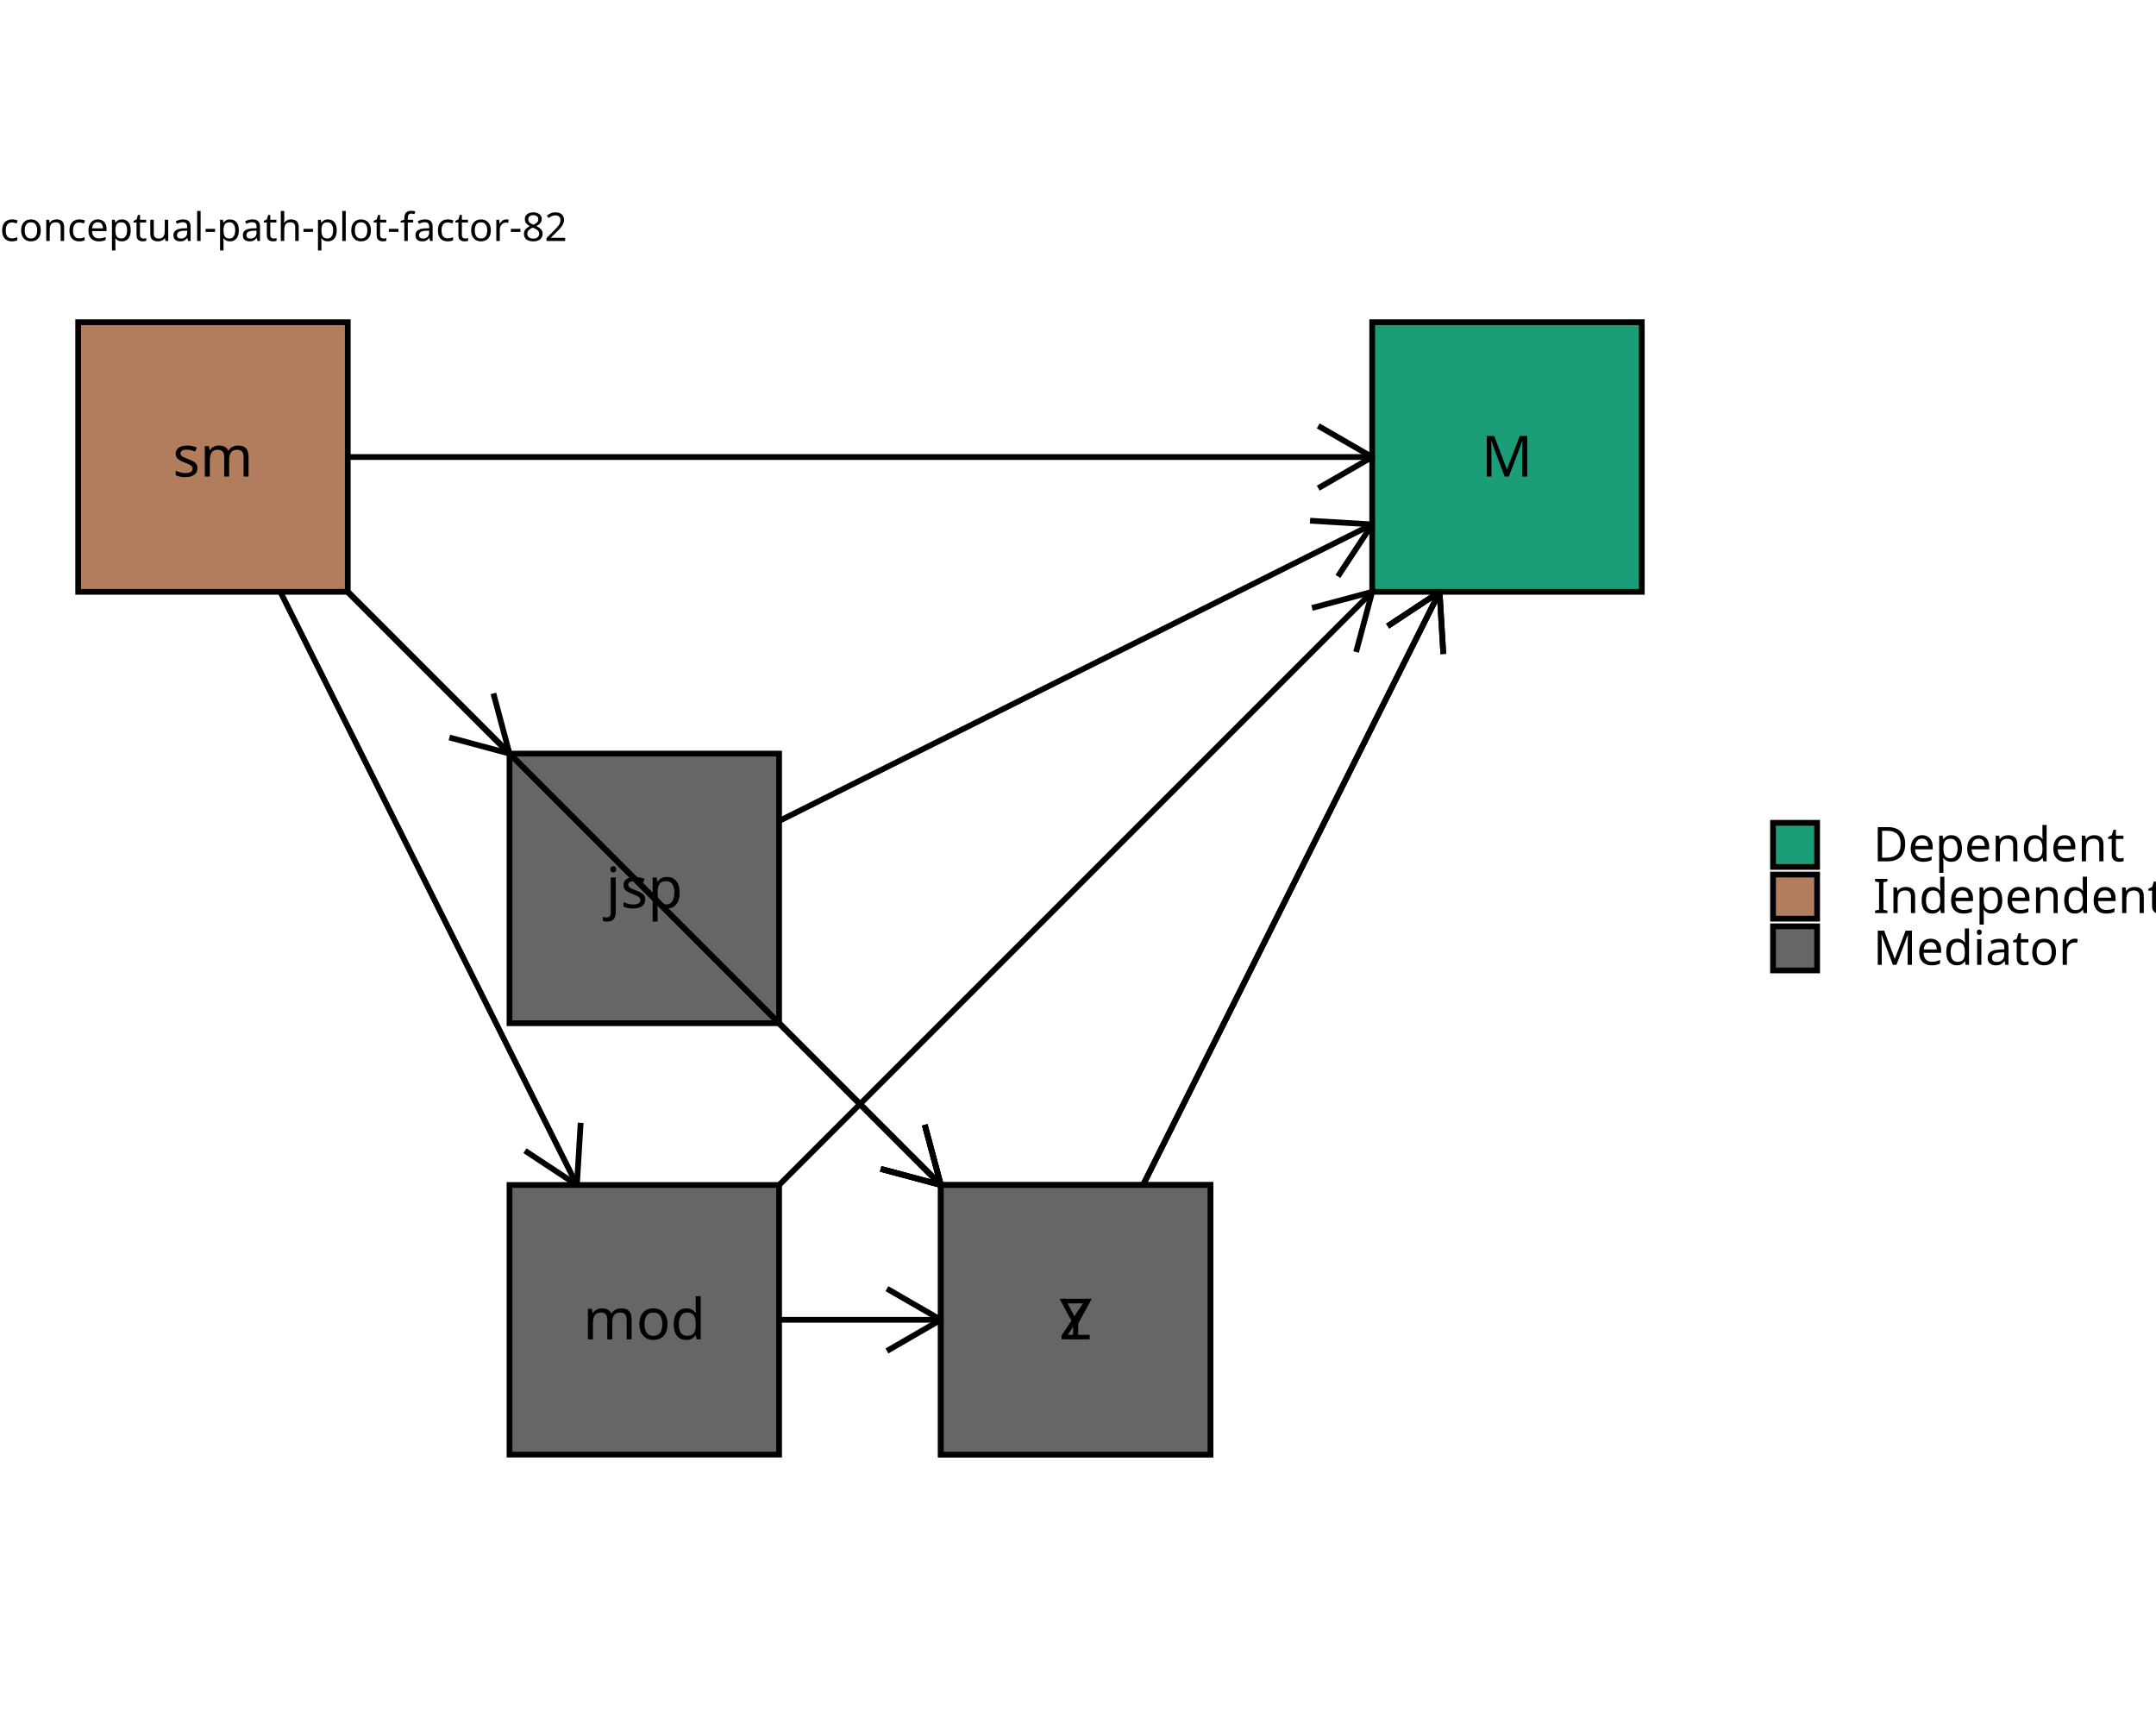
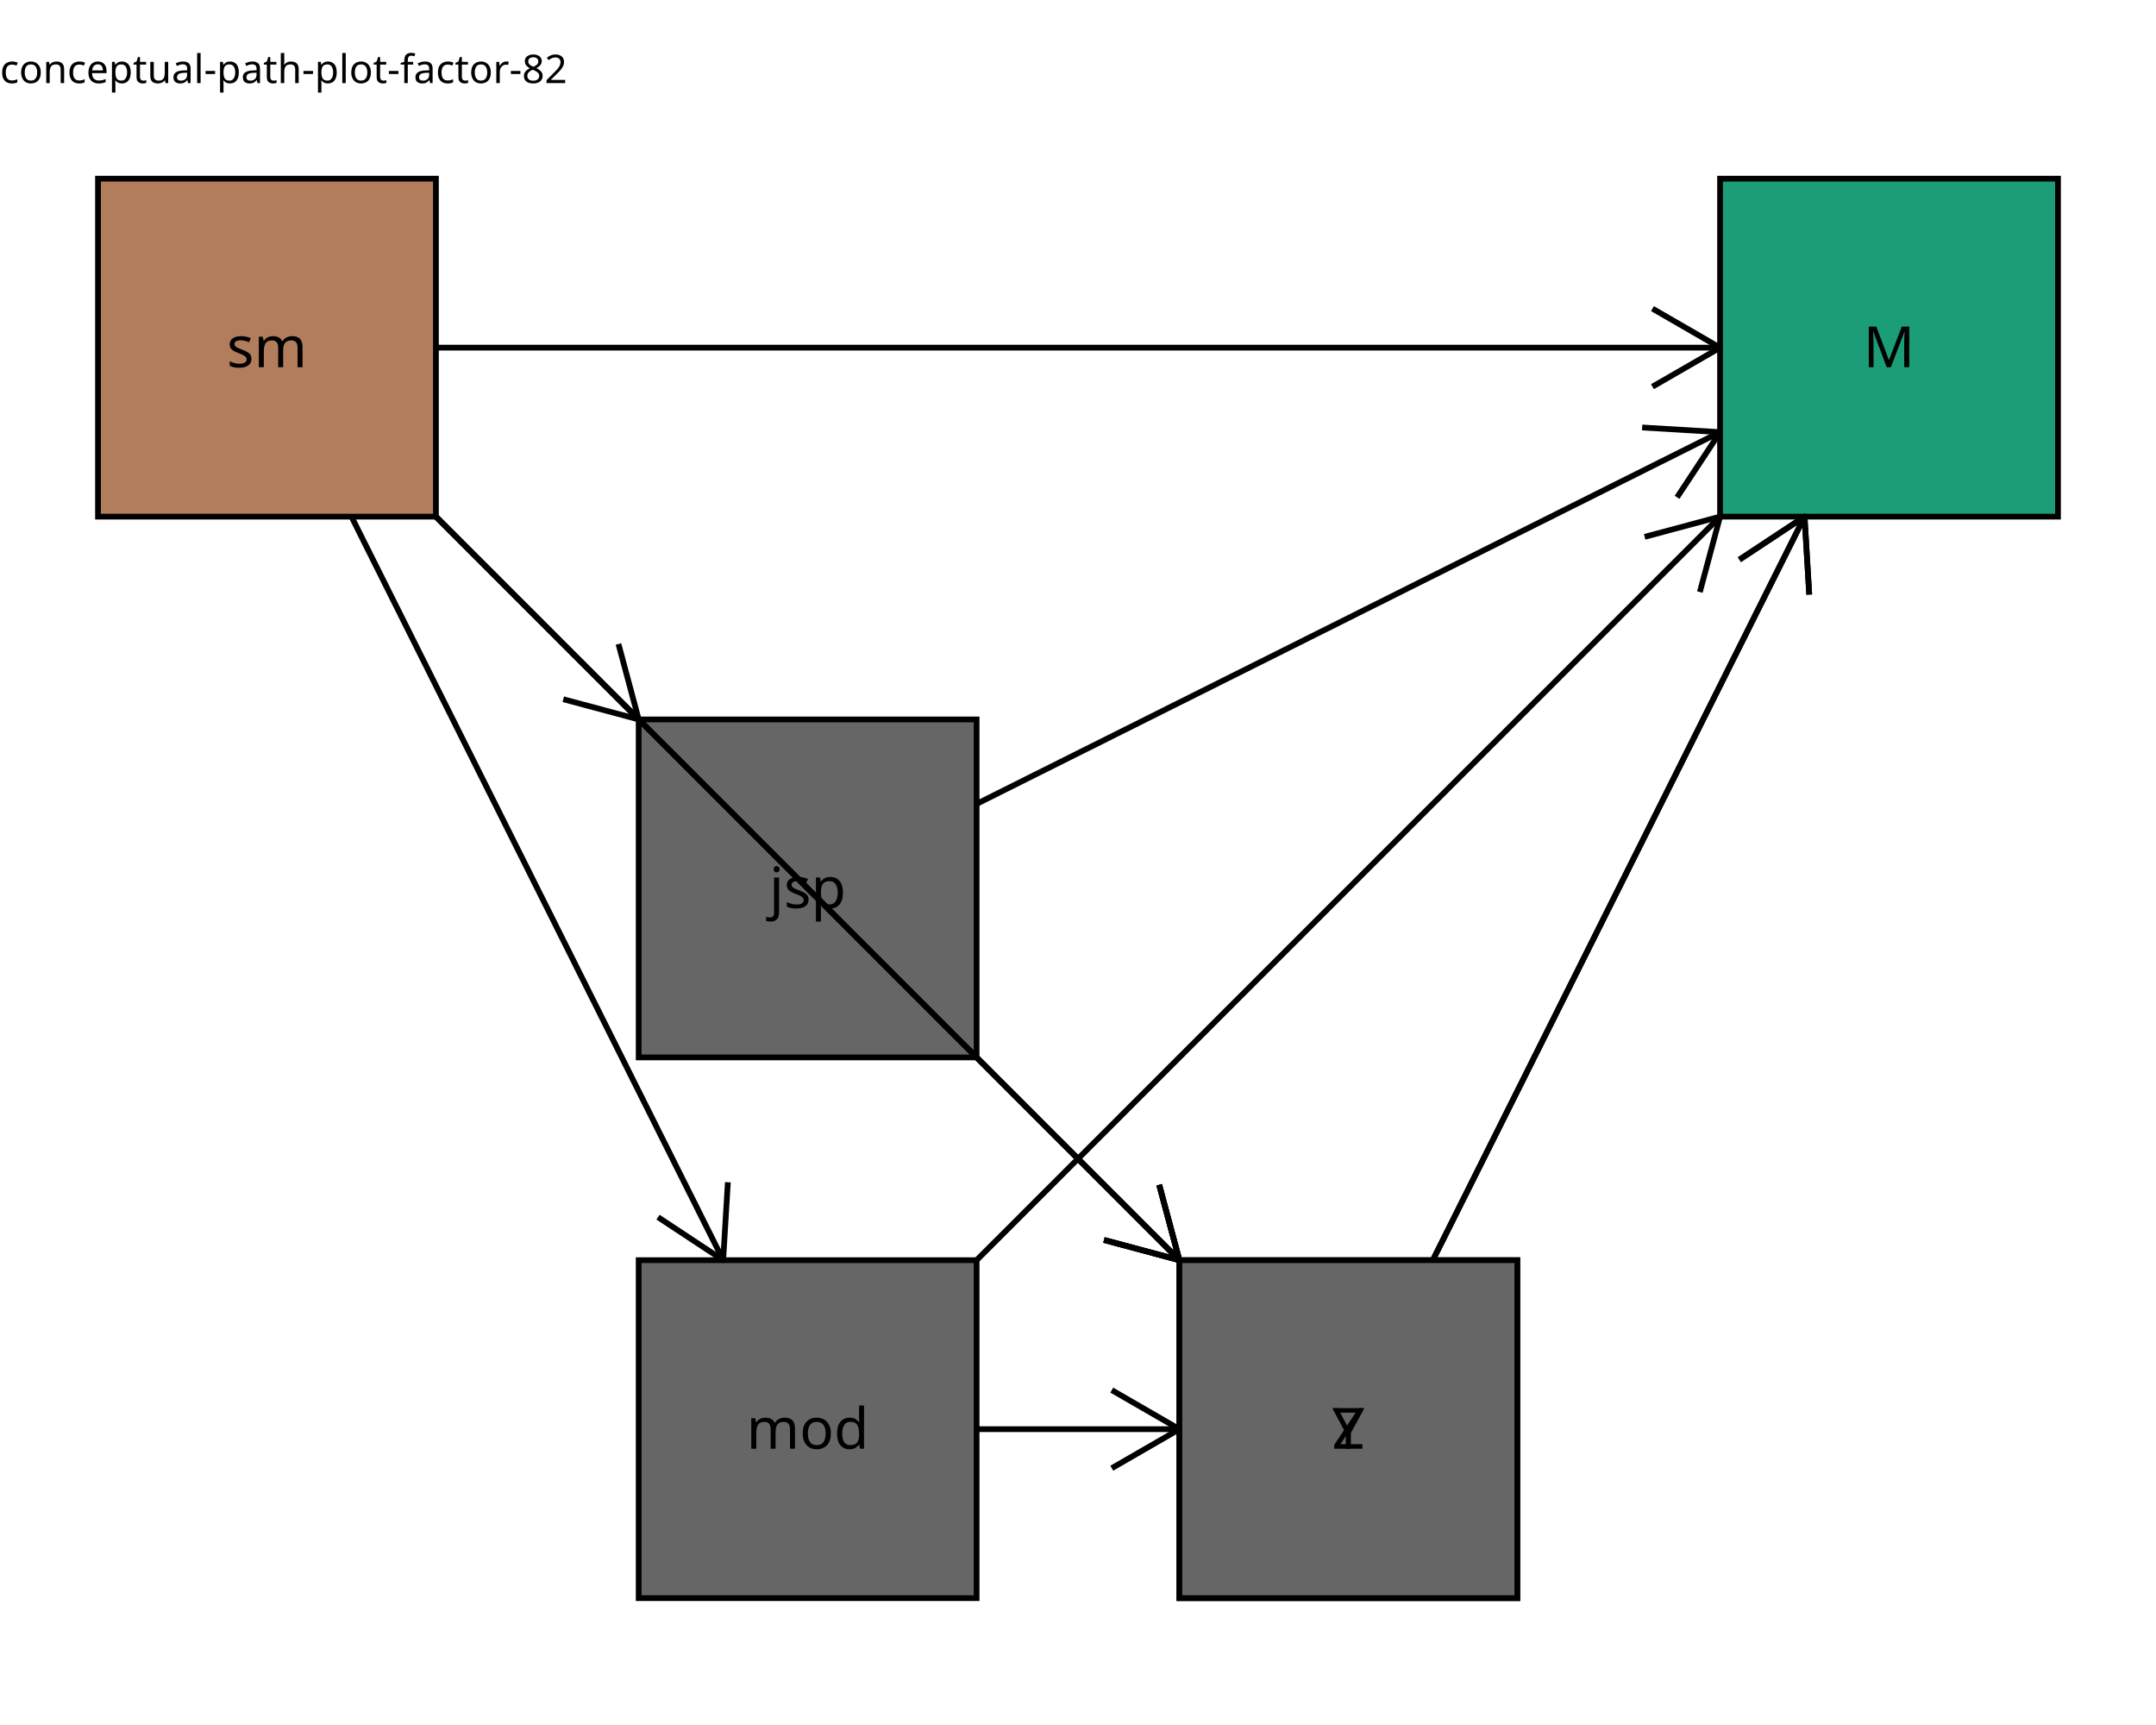
<svg xmlns="http://www.w3.org/2000/svg" class="svglite" data-engine-version="2.0" width="720.00pt" height="576.00pt" viewBox="0 0 720.00 576.00">
  <defs>
    <style type="text/css">
    .svglite line, .svglite polyline, .svglite polygon, .svglite path, .svglite rect, .svglite circle {
      fill: none;
      stroke: #000000;
      stroke-linecap: round;
      stroke-linejoin: round;
      stroke-miterlimit: 10.00;
    }
  </style>
  </defs>
  <rect width="100%" height="100%" style="stroke: none; fill: #FFFFFF;" />
  <defs>
    <clipPath id="cpMC4wMHw3MjAuMDB8MC4wMHw1NzYuMDA=">
      <rect x="0.00" y="0.00" width="720.00" height="576.00" />
    </clipPath>
  </defs>
  <g clip-path="url(#cpMC4wMHw3MjAuMDB8MC4wMHw1NzYuMDA=)">
</g>
  <defs>
-     <clipPath id="cpMC4wMHw3MjAuMDB8NzEuMzh8NTA0LjYy">
-       <rect x="0.00" y="71.38" width="720.00" height="433.24" />
+     <clipPath id="cpMC4wMHw3MjAuMDB8MTguNjZ8NTU3LjM0">
+       <rect x="0.00" y="18.66" width="720.00" height="538.68" />
    </clipPath>
  </defs>
-   <g clip-path="url(#cpMC4wMHw3MjAuMDB8NzEuMzh8NTA0LjYy)">
-     <rect x="0.00" y="71.38" width="720.00" height="433.24" style="stroke-width: 10.67; stroke: none;" />
+   <g clip-path="url(#cpMC4wMHw3MjAuMDB8MTguNjZ8NTU3LjM0)">
+     <rect x="0.00" y="18.66" width="720.00" height="538.68" style="stroke-width: 10.67; stroke: none;" />
  </g>
  <g clip-path="url(#cpMC4wMHw3MjAuMDB8MC4wMHw1NzYuMDA=)">
</g>
  <defs>
-     <clipPath id="cpMC4wMHw1NzQuMzl8ODguNjh8NTA0LjYy">
-       <rect x="0.00" y="88.68" width="574.39" height="415.93" />
+     <clipPath id="cpMC4wMHw3MjAuMDB8MzUuOTZ8NTU3LjM0">
+       <rect x="0.00" y="35.96" width="720.00" height="521.38" />
    </clipPath>
  </defs>
-   <g clip-path="url(#cpMC4wMHw1NzQuMzl8ODguNjh8NTA0LjYy)">
-     <rect x="0.00" y="88.68" width="574.39" height="415.93" style="stroke-width: 10.67; stroke: none;" />
-     <rect x="26.11" y="107.59" width="90.03" height="90.03" style="stroke-width: 1.92; stroke-linecap: butt; stroke-linejoin: miter; fill: #B27D5D;" />
-     <rect x="458.25" y="107.59" width="90.03" height="90.03" style="stroke-width: 1.92; stroke-linecap: butt; stroke-linejoin: miter; fill: #1B9E77;" />
-     <rect x="170.15" y="251.64" width="90.03" height="90.03" style="stroke-width: 1.92; stroke-linecap: butt; stroke-linejoin: miter; fill: #666666;" />
-     <rect x="314.20" y="395.68" width="90.03" height="90.03" style="stroke-width: 1.92; stroke-linecap: butt; stroke-linejoin: miter; fill: #666666;" />
-     <rect x="170.15" y="395.68" width="90.03" height="90.03" style="stroke-width: 1.92; stroke-linecap: butt; stroke-linejoin: miter; fill: #666666;" />
-     <rect x="314.20" y="395.68" width="90.03" height="90.03" style="stroke-width: 1.92; stroke-linecap: butt; stroke-linejoin: miter; fill: #666666;" />
-     <polyline points="116.14,152.61 119.14,152.61 123.50,152.61 127.87,152.61 132.23,152.61 136.60,152.61 140.96,152.61 145.33,152.61 149.69,152.61 154.06,152.61 158.42,152.61 162.79,152.61 167.15,152.61 171.52,152.61 175.88,152.61 180.25,152.61 184.61,152.61 188.98,152.61 193.34,152.61 197.71,152.61 202.07,152.61 206.44,152.61 210.80,152.61 215.17,152.61 219.53,152.61 223.90,152.61 228.26,152.61 232.63,152.61 236.99,152.61 241.36,152.61 245.72,152.61 250.09,152.61 254.45,152.61 258.82,152.61 263.18,152.61 267.55,152.61 271.91,152.61 276.28,152.61 280.65,152.61 285.01,152.61 289.38,152.61 293.74,152.61 298.11,152.61 302.47,152.61 306.84,152.61 311.20,152.61 315.57,152.61 319.93,152.61 324.30,152.61 328.66,152.61 333.03,152.61 337.39,152.61 341.76,152.61 346.12,152.61 350.49,152.61 354.85,152.61 359.22,152.61 363.58,152.61 367.95,152.61 372.31,152.61 376.68,152.61 381.04,152.61 385.41,152.61 389.77,152.61 394.14,152.61 398.50,152.61 402.87,152.61 407.23,152.61 411.60,152.61 415.96,152.61 420.33,152.61 424.69,152.61 429.06,152.61 433.42,152.61 437.79,152.61 442.15,152.61 446.52,152.61 450.88,152.61 455.25,152.61 458.25,152.61 " style="stroke-width: 1.92; stroke-linecap: butt;" />
-     <polyline points="440.24,163.00 458.25,152.61 440.24,142.21 " style="stroke-width: 1.92; stroke-linecap: butt;" />
-     <polyline points="260.18,440.70 260.27,440.70 261.73,440.70 263.18,440.70 264.64,440.70 266.09,440.70 267.55,440.70 269.00,440.70 270.46,440.70 271.91,440.70 273.37,440.70 274.82,440.70 276.28,440.70 277.73,440.70 279.19,440.70 280.65,440.70 282.10,440.70 283.56,440.70 285.01,440.70 286.47,440.70 287.92,440.70 289.38,440.70 290.83,440.70 292.29,440.70 293.74,440.70 295.20,440.70 296.65,440.70 298.11,440.70 299.56,440.70 301.02,440.70 302.47,440.70 303.93,440.70 305.38,440.70 306.84,440.70 308.29,440.70 309.75,440.70 311.20,440.70 312.66,440.70 314.11,440.70 314.20,440.70 " style="stroke-width: 1.92; stroke-linecap: butt;" />
-     <polyline points="296.19,451.10 314.20,440.70 296.19,430.30 " style="stroke-width: 1.92; stroke-linecap: butt;" />
-     <polyline points="381.72,395.68 382.50,394.14 383.95,391.23 385.41,388.32 386.86,385.41 388.32,382.50 389.77,379.59 391.23,376.68 392.68,373.77 394.14,370.86 395.59,367.95 397.05,365.04 398.50,362.13 399.96,359.22 401.41,356.31 402.87,353.40 404.32,350.49 405.78,347.58 407.23,344.67 408.69,341.76 410.14,338.85 411.60,335.94 413.05,333.03 414.51,330.12 415.96,327.21 417.42,324.30 418.87,321.39 420.33,318.48 421.78,315.57 423.24,312.66 424.69,309.75 426.15,306.84 427.60,303.93 429.06,301.02 430.51,298.11 431.97,295.20 433.42,292.29 434.88,289.38 436.33,286.47 437.79,283.56 439.24,280.65 440.70,277.74 442.15,274.83 443.61,271.92 445.06,269.01 446.52,266.10 447.97,263.19 449.43,260.28 450.88,257.37 452.34,254.46 453.79,251.55 455.25,248.64 456.70,245.73 458.16,242.82 459.61,239.91 461.07,237.00 462.52,234.09 463.98,231.18 465.43,228.27 466.89,225.36 468.34,222.45 469.80,219.54 471.25,216.63 472.71,213.72 474.16,210.81 475.62,207.90 477.07,204.99 478.53,202.08 479.98,199.17 480.75,197.62 " style="stroke-width: 1.92; stroke-linecap: butt;" />
-     <polyline points="482.00,218.38 480.75,197.62 463.40,209.08 " style="stroke-width: 1.92; stroke-linecap: butt;" />
-     <polyline points="116.14,197.62 116.23,197.71 117.68,199.17 119.14,200.62 120.59,202.08 122.05,203.53 123.50,204.99 124.96,206.44 126.41,207.90 127.87,209.35 129.32,210.81 130.78,212.26 132.23,213.72 133.69,215.17 135.14,216.63 136.60,218.08 138.05,219.54 139.51,220.99 140.96,222.45 142.42,223.90 143.87,225.36 145.33,226.81 146.78,228.27 148.24,229.72 149.69,231.18 151.15,232.63 152.60,234.09 154.06,235.54 155.51,237.00 156.97,238.45 158.42,239.91 159.88,241.36 161.33,242.82 162.79,244.27 164.24,245.73 165.70,247.18 167.15,248.64 168.61,250.09 170.06,251.55 170.15,251.64 " style="stroke-width: 1.92; stroke-linecap: butt;" />
-     <polyline points="150.07,246.25 170.15,251.64 164.77,231.55 " style="stroke-width: 1.92; stroke-linecap: butt;" />
-     <polyline points="116.14,197.62 117.68,199.17 120.59,202.08 123.50,204.99 126.41,207.90 129.32,210.81 132.23,213.72 135.14,216.63 138.05,219.54 140.96,222.45 143.87,225.36 146.78,228.27 149.69,231.18 152.60,234.09 155.51,237.00 158.42,239.91 161.33,242.82 164.24,245.73 167.15,248.64 170.06,251.55 172.97,254.46 175.88,257.37 178.79,260.28 181.70,263.19 184.61,266.10 187.52,269.01 190.43,271.92 193.34,274.83 196.25,277.74 199.16,280.65 202.07,283.56 204.98,286.47 207.89,289.38 210.80,292.29 213.71,295.20 216.62,298.11 219.53,301.02 222.44,303.93 225.35,306.84 228.26,309.75 231.17,312.66 234.08,315.57 236.99,318.48 239.90,321.39 242.81,324.30 245.72,327.21 248.63,330.12 251.54,333.03 254.45,335.94 257.36,338.85 260.27,341.76 263.18,344.67 266.09,347.58 269.00,350.49 271.91,353.40 274.82,356.31 277.73,359.22 280.65,362.13 283.56,365.04 286.47,367.95 289.38,370.86 292.29,373.77 295.20,376.68 298.11,379.59 301.02,382.50 303.93,385.41 306.84,388.32 309.75,391.23 312.66,394.14 314.20,395.68 " style="stroke-width: 1.92; stroke-linecap: butt;" />
-     <polyline points="294.11,390.30 314.20,395.68 308.82,375.60 " style="stroke-width: 1.92; stroke-linecap: butt;" />
-     <polyline points="93.63,197.62 94.40,199.17 95.86,202.08 97.31,204.99 98.77,207.90 100.22,210.81 101.68,213.72 103.13,216.63 104.59,219.54 106.04,222.45 107.50,225.36 108.95,228.27 110.41,231.18 111.86,234.09 113.32,237.00 114.77,239.91 116.23,242.82 117.68,245.73 119.14,248.64 120.59,251.55 122.05,254.46 123.50,257.37 124.96,260.28 126.41,263.19 127.87,266.10 129.32,269.01 130.78,271.92 132.23,274.83 133.69,277.74 135.14,280.65 136.60,283.56 138.05,286.47 139.51,289.38 140.96,292.29 142.42,295.20 143.87,298.11 145.33,301.02 146.78,303.93 148.24,306.84 149.69,309.75 151.15,312.66 152.60,315.57 154.06,318.48 155.51,321.39 156.97,324.30 158.42,327.21 159.88,330.12 161.33,333.03 162.79,335.94 164.24,338.85 165.70,341.76 167.15,344.67 168.61,347.58 170.06,350.49 171.52,353.40 172.97,356.31 174.43,359.22 175.88,362.13 177.34,365.04 178.79,367.95 180.25,370.86 181.70,373.77 183.16,376.68 184.61,379.59 186.07,382.50 187.52,385.41 188.98,388.32 190.43,391.23 191.89,394.14 192.66,395.68 " style="stroke-width: 1.92; stroke-linecap: butt;" />
-     <polyline points="175.31,384.23 192.66,395.68 193.91,374.92 " style="stroke-width: 1.92; stroke-linecap: butt;" />
-     <polyline points="116.14,197.62 117.68,199.17 120.59,202.08 123.50,204.99 126.41,207.90 129.32,210.81 132.23,213.72 135.14,216.63 138.05,219.54 140.96,222.45 143.87,225.36 146.78,228.27 149.69,231.18 152.60,234.09 155.51,237.00 158.42,239.91 161.33,242.82 164.24,245.73 167.15,248.64 170.06,251.55 172.97,254.46 175.88,257.37 178.79,260.28 181.70,263.19 184.61,266.10 187.52,269.01 190.43,271.92 193.34,274.83 196.25,277.74 199.16,280.65 202.07,283.56 204.98,286.47 207.89,289.38 210.80,292.29 213.71,295.20 216.62,298.11 219.53,301.02 222.44,303.93 225.35,306.84 228.26,309.75 231.17,312.66 234.08,315.57 236.99,318.48 239.90,321.39 242.81,324.30 245.72,327.21 248.63,330.12 251.54,333.03 254.45,335.94 257.36,338.85 260.27,341.76 263.18,344.67 266.09,347.58 269.00,350.49 271.91,353.40 274.82,356.31 277.73,359.22 280.65,362.13 283.56,365.04 286.47,367.95 289.38,370.86 292.29,373.77 295.20,376.68 298.11,379.59 301.02,382.50 303.93,385.41 306.84,388.32 309.75,391.23 312.66,394.14 314.20,395.68 " style="stroke-width: 1.92; stroke-linecap: butt;" />
-     <polyline points="294.11,390.30 314.20,395.68 308.82,375.60 " style="stroke-width: 1.92; stroke-linecap: butt;" />
-     <polyline points="260.18,274.14 261.73,273.37 264.64,271.92 267.55,270.46 270.46,269.01 273.37,267.55 276.28,266.10 279.19,264.64 282.10,263.19 285.01,261.73 287.92,260.28 290.83,258.82 293.74,257.37 296.65,255.91 299.56,254.46 302.47,253.00 305.38,251.55 308.29,250.09 311.20,248.64 314.11,247.18 317.02,245.73 319.93,244.27 322.84,242.82 325.75,241.36 328.66,239.91 331.57,238.45 334.48,237.00 337.39,235.54 340.30,234.09 343.21,232.63 346.12,231.18 349.03,229.72 351.94,228.27 354.85,226.81 357.76,225.36 360.67,223.90 363.58,222.45 366.49,220.99 369.40,219.54 372.31,218.08 375.22,216.63 378.13,215.17 381.04,213.72 383.95,212.26 386.86,210.81 389.77,209.35 392.68,207.90 395.59,206.44 398.50,204.99 401.41,203.53 404.32,202.08 407.23,200.62 410.14,199.17 413.05,197.71 415.96,196.26 418.87,194.80 421.78,193.35 424.69,191.89 427.60,190.44 430.51,188.98 433.42,187.53 436.33,186.07 439.24,184.62 442.15,183.16 445.06,181.71 447.97,180.25 450.88,178.80 453.79,177.34 456.70,175.89 458.25,175.11 " style="stroke-width: 1.92; stroke-linecap: butt;" />
-     <polyline points="446.79,192.47 458.25,175.11 437.49,173.87 " style="stroke-width: 1.92; stroke-linecap: butt;" />
-     <polyline points="260.18,341.67 260.27,341.76 261.73,343.21 263.18,344.67 264.64,346.12 266.09,347.58 267.55,349.03 269.00,350.49 270.46,351.94 271.91,353.40 273.37,354.85 274.82,356.31 276.28,357.76 277.73,359.22 279.19,360.67 280.65,362.13 282.10,363.58 283.56,365.04 285.01,366.49 286.47,367.95 287.92,369.40 289.38,370.86 290.83,372.31 292.29,373.77 293.74,375.22 295.20,376.68 296.65,378.13 298.11,379.59 299.56,381.04 301.02,382.50 302.47,383.95 303.93,385.41 305.38,386.86 306.84,388.32 308.29,389.77 309.75,391.23 311.20,392.68 312.66,394.14 314.11,395.59 314.20,395.68 " style="stroke-width: 1.92; stroke-linecap: butt;" />
-     <polyline points="294.11,390.30 314.20,395.68 308.82,375.60 " style="stroke-width: 1.92; stroke-linecap: butt;" />
-     <polyline points="381.72,395.68 382.50,394.14 383.95,391.23 385.41,388.32 386.86,385.41 388.32,382.50 389.77,379.59 391.23,376.68 392.68,373.77 394.14,370.86 395.59,367.95 397.05,365.04 398.50,362.13 399.96,359.22 401.41,356.31 402.87,353.40 404.32,350.49 405.78,347.58 407.23,344.67 408.69,341.76 410.14,338.85 411.60,335.94 413.05,333.03 414.51,330.12 415.96,327.21 417.42,324.30 418.87,321.39 420.33,318.48 421.78,315.57 423.24,312.66 424.69,309.75 426.15,306.84 427.60,303.93 429.06,301.02 430.51,298.11 431.97,295.20 433.42,292.29 434.88,289.38 436.33,286.47 437.79,283.56 439.24,280.65 440.70,277.74 442.15,274.83 443.61,271.92 445.06,269.01 446.52,266.10 447.97,263.19 449.43,260.28 450.88,257.37 452.34,254.46 453.79,251.55 455.25,248.64 456.70,245.73 458.16,242.82 459.61,239.91 461.07,237.00 462.52,234.09 463.98,231.18 465.43,228.27 466.89,225.36 468.34,222.45 469.80,219.54 471.25,216.63 472.71,213.72 474.16,210.81 475.62,207.90 477.07,204.99 478.53,202.08 479.98,199.17 480.75,197.62 " style="stroke-width: 1.92; stroke-linecap: butt;" />
-     <polyline points="482.00,218.38 480.75,197.62 463.40,209.08 " style="stroke-width: 1.92; stroke-linecap: butt;" />
-     <polyline points="260.18,395.68 261.73,394.14 264.64,391.23 267.55,388.32 270.46,385.41 273.37,382.50 276.28,379.59 279.19,376.68 282.10,373.77 285.01,370.86 287.92,367.95 290.83,365.04 293.74,362.13 296.65,359.22 299.56,356.31 302.47,353.40 305.38,350.49 308.29,347.58 311.20,344.67 314.11,341.76 317.02,338.85 319.93,335.94 322.84,333.03 325.75,330.12 328.66,327.21 331.57,324.30 334.48,321.39 337.39,318.48 340.30,315.57 343.21,312.66 346.12,309.75 349.03,306.84 351.94,303.93 354.85,301.02 357.76,298.11 360.67,295.20 363.58,292.29 366.49,289.38 369.40,286.47 372.31,283.56 375.22,280.65 378.13,277.74 381.04,274.83 383.95,271.92 386.86,269.01 389.77,266.10 392.68,263.19 395.59,260.28 398.50,257.37 401.41,254.46 404.32,251.55 407.23,248.64 410.14,245.73 413.05,242.82 415.96,239.91 418.87,237.00 421.78,234.09 424.69,231.18 427.60,228.27 430.51,225.36 433.42,222.45 436.33,219.54 439.24,216.63 442.15,213.72 445.06,210.81 447.97,207.90 450.88,204.99 453.79,202.08 456.70,199.17 458.25,197.62 " style="stroke-width: 1.92; stroke-linecap: butt;" />
-     <polyline points="452.87,217.71 458.25,197.62 438.16,203.00 " style="stroke-width: 1.92; stroke-linecap: butt;" />
-     <text x="71.12" y="159.13" text-anchor="middle" style="font-size: 18.97px; font-family: sans;" textLength="25.30px" lengthAdjust="spacingAndGlyphs">sm</text>
-     <text x="503.26" y="159.13" text-anchor="middle" style="font-size: 18.97px; font-family: sans;" textLength="15.81px" lengthAdjust="spacingAndGlyphs">M</text>
-     <text x="215.17" y="303.18" text-anchor="middle" style="font-size: 18.97px; font-family: sans;" textLength="24.25px" lengthAdjust="spacingAndGlyphs">jsp</text>
-     <text x="359.22" y="447.23" text-anchor="middle" style="font-size: 18.97px; font-family: sans;" textLength="11.59px" lengthAdjust="spacingAndGlyphs">Z</text>
-     <text x="215.17" y="447.23" text-anchor="middle" style="font-size: 18.97px; font-family: sans;" textLength="36.91px" lengthAdjust="spacingAndGlyphs">mod</text>
-     <text x="359.22" y="447.23" text-anchor="middle" style="font-size: 18.97px; font-family: sans;" textLength="12.66px" lengthAdjust="spacingAndGlyphs">Y</text>
+   <g clip-path="url(#cpMC4wMHw3MjAuMDB8MzUuOTZ8NTU3LjM0)">
+     <rect x="0.00" y="35.96" width="720.00" height="521.38" style="stroke-width: 10.67; stroke: none;" />
+     <rect x="32.73" y="59.66" width="112.85" height="112.85" style="stroke-width: 1.92; stroke-linecap: butt; stroke-linejoin: miter; fill: #B27D5D;" />
+     <rect x="574.42" y="59.66" width="112.85" height="112.85" style="stroke-width: 1.92; stroke-linecap: butt; stroke-linejoin: miter; fill: #1B9E77;" />
+     <rect x="213.29" y="240.23" width="112.85" height="112.85" style="stroke-width: 1.92; stroke-linecap: butt; stroke-linejoin: miter; fill: #666666;" />
+     <rect x="393.86" y="420.79" width="112.85" height="112.85" style="stroke-width: 1.92; stroke-linecap: butt; stroke-linejoin: miter; fill: #666666;" />
+     <rect x="213.29" y="420.79" width="112.85" height="112.85" style="stroke-width: 1.92; stroke-linecap: butt; stroke-linejoin: miter; fill: #666666;" />
+     <rect x="393.86" y="420.79" width="112.85" height="112.85" style="stroke-width: 1.92; stroke-linecap: butt; stroke-linejoin: miter; fill: #666666;" />
+     <polyline points="145.58,116.09 149.34,116.09 154.81,116.09 160.28,116.09 165.76,116.09 171.23,116.09 176.70,116.09 182.17,116.09 187.64,116.09 193.11,116.09 198.59,116.09 204.06,116.09 209.53,116.09 215.00,116.09 220.47,116.09 225.94,116.09 231.42,116.09 236.89,116.09 242.36,116.09 247.83,116.09 253.30,116.09 258.77,116.09 264.25,116.09 269.72,116.09 275.19,116.09 280.66,116.09 286.13,116.09 291.60,116.09 297.08,116.09 302.55,116.09 308.02,116.09 313.49,116.09 318.96,116.09 324.43,116.09 329.91,116.09 335.38,116.09 340.85,116.09 346.32,116.09 351.79,116.09 357.26,116.09 362.74,116.09 368.21,116.09 373.68,116.09 379.15,116.09 384.62,116.09 390.09,116.09 395.57,116.09 401.04,116.09 406.51,116.09 411.98,116.09 417.45,116.09 422.92,116.09 428.40,116.09 433.87,116.09 439.34,116.09 444.81,116.09 450.28,116.09 455.75,116.09 461.23,116.09 466.70,116.09 472.17,116.09 477.64,116.09 483.11,116.09 488.58,116.09 494.06,116.09 499.53,116.09 505.00,116.09 510.47,116.09 515.94,116.09 521.41,116.09 526.89,116.09 532.36,116.09 537.83,116.09 543.30,116.09 548.77,116.09 554.24,116.09 559.72,116.09 565.19,116.09 570.66,116.09 574.42,116.09 " style="stroke-width: 1.92; stroke-linecap: butt;" />
+     <polyline points="551.84,129.12 574.42,116.09 551.84,103.05 " style="stroke-width: 1.92; stroke-linecap: butt;" />
+     <polyline points="326.14,477.22 326.26,477.22 328.08,477.22 329.91,477.22 331.73,477.22 333.55,477.22 335.38,477.22 337.20,477.22 339.03,477.22 340.85,477.22 342.67,477.22 344.50,477.22 346.32,477.22 348.14,477.22 349.97,477.22 351.79,477.22 353.62,477.22 355.44,477.22 357.26,477.22 359.09,477.22 360.91,477.22 362.74,477.22 364.56,477.22 366.38,477.22 368.21,477.22 370.03,477.22 371.86,477.22 373.68,477.22 375.50,477.22 377.33,477.22 379.15,477.22 380.97,477.22 382.80,477.22 384.62,477.22 386.45,477.22 388.27,477.22 390.09,477.22 391.92,477.22 393.74,477.22 393.86,477.22 " style="stroke-width: 1.92; stroke-linecap: butt;" />
+     <polyline points="371.28,490.25 393.86,477.22 371.28,464.18 " style="stroke-width: 1.92; stroke-linecap: butt;" />
+     <polyline points="478.50,420.79 479.46,418.85 481.29,415.20 483.11,411.56 484.94,407.91 486.76,404.26 488.58,400.61 490.41,396.97 492.23,393.32 494.06,389.67 495.88,386.02 497.70,382.37 499.53,378.73 501.35,375.08 503.17,371.43 505.00,367.78 506.82,364.14 508.65,360.49 510.47,356.84 512.29,353.19 514.12,349.54 515.94,345.90 517.77,342.25 519.59,338.60 521.41,334.95 523.24,331.31 525.06,327.66 526.89,324.01 528.71,320.36 530.53,316.71 532.36,313.07 534.18,309.42 536.00,305.77 537.83,302.12 539.65,298.48 541.48,294.83 543.30,291.18 545.12,287.53 546.95,283.88 548.77,280.24 550.60,276.59 552.42,272.94 554.24,269.29 556.07,265.65 557.89,262.00 559.72,258.35 561.54,254.70 563.36,251.05 565.19,247.41 567.01,243.76 568.83,240.11 570.66,236.46 572.48,232.82 574.31,229.17 576.13,225.52 577.95,221.87 579.78,218.23 581.60,214.58 583.43,210.93 585.25,207.28 587.07,203.63 588.90,199.99 590.72,196.34 592.54,192.69 594.37,189.04 596.19,185.40 598.02,181.75 599.84,178.10 601.66,174.45 602.63,172.51 " style="stroke-width: 1.92; stroke-linecap: butt;" />
+     <polyline points="604.20,198.54 602.63,172.51 580.88,186.88 " style="stroke-width: 1.92; stroke-linecap: butt;" />
+     <polyline points="145.58,172.51 145.69,172.63 147.52,174.45 149.34,176.28 151.17,178.10 152.99,179.92 154.81,181.75 156.64,183.57 158.46,185.40 160.28,187.22 162.11,189.04 163.93,190.87 165.76,192.69 167.58,194.51 169.40,196.34 171.23,198.16 173.05,199.99 174.88,201.81 176.70,203.63 178.52,205.46 180.35,207.28 182.17,209.11 184.00,210.93 185.82,212.75 187.64,214.58 189.47,216.40 191.29,218.23 193.11,220.05 194.94,221.87 196.76,223.70 198.59,225.52 200.41,227.34 202.23,229.17 204.06,230.99 205.88,232.82 207.71,234.64 209.53,236.46 211.35,238.29 213.18,240.11 213.29,240.23 " style="stroke-width: 1.92; stroke-linecap: butt;" />
+     <polyline points="188.11,233.48 213.29,240.23 206.54,215.04 " style="stroke-width: 1.92; stroke-linecap: butt;" />
+     <polyline points="145.58,172.51 147.52,174.45 151.17,178.10 154.81,181.75 158.46,185.40 162.11,189.04 165.76,192.69 169.40,196.34 173.05,199.99 176.70,203.63 180.35,207.28 184.00,210.93 187.64,214.58 191.29,218.23 194.94,221.87 198.59,225.52 202.23,229.17 205.88,232.82 209.53,236.46 213.18,240.11 216.83,243.76 220.47,247.41 224.12,251.05 227.77,254.70 231.42,258.35 235.06,262.00 238.71,265.65 242.36,269.29 246.01,272.94 249.66,276.59 253.30,280.24 256.95,283.88 260.60,287.53 264.25,291.18 267.89,294.83 271.54,298.48 275.19,302.12 278.84,305.77 282.49,309.42 286.13,313.07 289.78,316.71 293.43,320.36 297.08,324.01 300.72,327.66 304.37,331.31 308.02,334.95 311.67,338.60 315.31,342.25 318.96,345.90 322.61,349.54 326.26,353.19 329.91,356.84 333.55,360.49 337.20,364.14 340.85,367.78 344.50,371.43 348.14,375.08 351.79,378.73 355.44,382.37 359.09,386.02 362.74,389.67 366.38,393.32 370.03,396.97 373.68,400.61 377.33,404.26 380.97,407.91 384.62,411.56 388.27,415.20 391.92,418.85 393.86,420.79 " style="stroke-width: 1.92; stroke-linecap: butt;" />
+     <polyline points="368.68,414.04 393.86,420.79 387.11,395.61 " style="stroke-width: 1.92; stroke-linecap: butt;" />
+     <polyline points="117.37,172.51 118.34,174.45 120.16,178.10 121.98,181.75 123.81,185.40 125.63,189.04 127.46,192.69 129.28,196.34 131.10,199.99 132.93,203.63 134.75,207.28 136.57,210.93 138.40,214.58 140.22,218.23 142.05,221.87 143.87,225.52 145.69,229.17 147.52,232.82 149.34,236.46 151.17,240.11 152.99,243.76 154.81,247.41 156.64,251.05 158.46,254.70 160.28,258.35 162.11,262.00 163.93,265.65 165.76,269.29 167.58,272.94 169.40,276.59 171.23,280.24 173.05,283.88 174.88,287.53 176.70,291.18 178.52,294.83 180.35,298.48 182.17,302.12 184.00,305.77 185.82,309.42 187.64,313.07 189.47,316.71 191.29,320.36 193.11,324.01 194.94,327.66 196.76,331.31 198.59,334.95 200.41,338.60 202.23,342.25 204.06,345.90 205.88,349.54 207.71,353.19 209.53,356.84 211.35,360.49 213.18,364.14 215.00,367.78 216.83,371.43 218.65,375.08 220.47,378.73 222.30,382.37 224.12,386.02 225.94,389.67 227.77,393.32 229.59,396.97 231.42,400.61 233.24,404.26 235.06,407.91 236.89,411.56 238.71,415.20 240.54,418.85 241.50,420.79 " style="stroke-width: 1.92; stroke-linecap: butt;" />
+     <polyline points="219.75,406.43 241.50,420.79 243.07,394.77 " style="stroke-width: 1.92; stroke-linecap: butt;" />
+     <polyline points="145.58,172.51 147.52,174.45 151.17,178.10 154.81,181.75 158.46,185.40 162.11,189.04 165.76,192.69 169.40,196.34 173.05,199.99 176.70,203.63 180.35,207.28 184.00,210.93 187.64,214.58 191.29,218.23 194.94,221.87 198.59,225.52 202.23,229.17 205.88,232.82 209.53,236.46 213.18,240.11 216.83,243.76 220.47,247.41 224.12,251.05 227.77,254.70 231.42,258.35 235.06,262.00 238.71,265.65 242.36,269.29 246.01,272.94 249.66,276.59 253.30,280.24 256.95,283.88 260.60,287.53 264.25,291.18 267.89,294.83 271.54,298.48 275.19,302.12 278.84,305.77 282.49,309.42 286.13,313.07 289.78,316.71 293.43,320.36 297.08,324.01 300.72,327.66 304.37,331.31 308.02,334.95 311.67,338.60 315.31,342.25 318.96,345.90 322.61,349.54 326.26,353.19 329.91,356.84 333.55,360.49 337.20,364.14 340.85,367.78 344.50,371.43 348.14,375.08 351.79,378.73 355.44,382.37 359.09,386.02 362.74,389.67 366.38,393.32 370.03,396.97 373.68,400.61 377.33,404.26 380.97,407.91 384.62,411.56 388.27,415.20 391.92,418.85 393.86,420.79 " style="stroke-width: 1.92; stroke-linecap: butt;" />
+     <polyline points="368.68,414.04 393.86,420.79 387.11,395.61 " style="stroke-width: 1.92; stroke-linecap: butt;" />
+     <polyline points="326.14,268.44 328.08,267.47 331.73,265.65 335.38,263.82 339.03,262.00 342.67,260.17 346.32,258.35 349.97,256.53 353.62,254.70 357.26,252.88 360.91,251.05 364.56,249.23 368.21,247.41 371.86,245.58 375.50,243.76 379.15,241.94 382.80,240.11 386.45,238.29 390.09,236.46 393.74,234.64 397.39,232.82 401.04,230.99 404.69,229.17 408.33,227.34 411.98,225.52 415.63,223.70 419.28,221.87 422.92,220.05 426.57,218.23 430.22,216.40 433.87,214.58 437.51,212.75 441.16,210.93 444.81,209.11 448.46,207.28 452.11,205.46 455.75,203.63 459.40,201.81 463.05,199.99 466.70,198.16 470.34,196.34 473.99,194.51 477.64,192.69 481.29,190.87 484.94,189.04 488.58,187.22 492.23,185.40 495.88,183.57 499.53,181.75 503.17,179.92 506.82,178.10 510.47,176.28 514.12,174.45 517.77,172.63 521.41,170.80 525.06,168.98 528.71,167.16 532.36,165.33 536.00,163.51 539.65,161.68 543.30,159.86 546.95,158.04 550.60,156.21 554.24,154.39 557.89,152.57 561.54,150.74 565.19,148.92 568.83,147.09 572.48,145.27 574.42,144.30 " style="stroke-width: 1.92; stroke-linecap: butt;" />
+     <polyline points="560.06,166.06 574.42,144.30 548.40,142.74 " style="stroke-width: 1.92; stroke-linecap: butt;" />
+     <polyline points="326.14,353.08 326.26,353.19 328.08,355.02 329.91,356.84 331.73,358.66 333.55,360.49 335.38,362.31 337.20,364.14 339.03,365.96 340.85,367.78 342.67,369.61 344.50,371.43 346.32,373.26 348.14,375.08 349.97,376.90 351.79,378.73 353.62,380.55 355.44,382.37 357.26,384.20 359.09,386.02 360.91,387.85 362.74,389.67 364.56,391.49 366.38,393.32 368.21,395.14 370.03,396.97 371.86,398.79 373.68,400.61 375.50,402.44 377.33,404.26 379.15,406.08 380.97,407.91 382.80,409.73 384.62,411.56 386.45,413.38 388.27,415.20 390.09,417.03 391.92,418.85 393.74,420.68 393.86,420.79 " style="stroke-width: 1.92; stroke-linecap: butt;" />
+     <polyline points="368.68,414.04 393.86,420.79 387.11,395.61 " style="stroke-width: 1.92; stroke-linecap: butt;" />
+     <polyline points="478.50,420.79 479.46,418.85 481.29,415.20 483.11,411.56 484.94,407.91 486.76,404.26 488.58,400.61 490.41,396.97 492.23,393.32 494.06,389.67 495.88,386.02 497.70,382.37 499.53,378.73 501.35,375.08 503.17,371.43 505.00,367.78 506.82,364.14 508.65,360.49 510.47,356.84 512.29,353.19 514.12,349.54 515.94,345.90 517.77,342.25 519.59,338.60 521.41,334.95 523.24,331.31 525.06,327.66 526.89,324.01 528.71,320.36 530.53,316.71 532.36,313.07 534.18,309.42 536.00,305.77 537.83,302.12 539.65,298.48 541.48,294.83 543.30,291.18 545.12,287.53 546.95,283.88 548.77,280.24 550.60,276.59 552.42,272.94 554.24,269.29 556.07,265.65 557.89,262.00 559.72,258.35 561.54,254.70 563.36,251.05 565.19,247.41 567.01,243.76 568.83,240.11 570.66,236.46 572.48,232.82 574.31,229.17 576.13,225.52 577.95,221.87 579.78,218.23 581.60,214.58 583.43,210.93 585.25,207.28 587.07,203.63 588.90,199.99 590.72,196.34 592.54,192.69 594.37,189.04 596.19,185.40 598.02,181.75 599.84,178.10 601.66,174.45 602.63,172.51 " style="stroke-width: 1.92; stroke-linecap: butt;" />
+     <polyline points="604.20,198.54 602.63,172.51 580.88,186.88 " style="stroke-width: 1.92; stroke-linecap: butt;" />
+     <polyline points="326.14,420.79 328.08,418.85 331.73,415.20 335.38,411.56 339.03,407.91 342.67,404.26 346.32,400.61 349.97,396.97 353.62,393.32 357.26,389.67 360.91,386.02 364.56,382.37 368.21,378.73 371.86,375.08 375.50,371.43 379.15,367.78 382.80,364.14 386.45,360.49 390.09,356.84 393.74,353.19 397.39,349.54 401.04,345.90 404.69,342.25 408.33,338.60 411.98,334.95 415.63,331.31 419.28,327.66 422.92,324.01 426.57,320.36 430.22,316.71 433.87,313.07 437.51,309.42 441.16,305.77 444.81,302.12 448.46,298.48 452.11,294.83 455.75,291.18 459.40,287.53 463.05,283.88 466.70,280.24 470.34,276.59 473.99,272.94 477.64,269.29 481.29,265.65 484.94,262.00 488.58,258.35 492.23,254.70 495.88,251.05 499.53,247.41 503.17,243.76 506.82,240.11 510.47,236.46 514.12,232.82 517.77,229.17 521.41,225.52 525.06,221.87 528.71,218.23 532.36,214.58 536.00,210.93 539.65,207.28 543.30,203.63 546.95,199.99 550.60,196.34 554.24,192.69 557.89,189.04 561.54,185.40 565.19,181.75 568.83,178.10 572.48,174.45 574.42,172.51 " style="stroke-width: 1.92; stroke-linecap: butt;" />
+     <polyline points="567.67,197.69 574.42,172.51 549.24,179.26 " style="stroke-width: 1.92; stroke-linecap: butt;" />
+     <text x="89.15" y="122.61" text-anchor="middle" style="font-size: 18.97px; font-family: sans;" textLength="25.30px" lengthAdjust="spacingAndGlyphs">sm</text>
+     <text x="630.85" y="122.61" text-anchor="middle" style="font-size: 18.97px; font-family: sans;" textLength="15.81px" lengthAdjust="spacingAndGlyphs">M</text>
+     <text x="269.72" y="303.18" text-anchor="middle" style="font-size: 18.97px; font-family: sans;" textLength="24.25px" lengthAdjust="spacingAndGlyphs">jsp</text>
+     <text x="450.28" y="483.74" text-anchor="middle" style="font-size: 18.97px; font-family: sans;" textLength="11.59px" lengthAdjust="spacingAndGlyphs">Z</text>
+     <text x="269.72" y="483.74" text-anchor="middle" style="font-size: 18.97px; font-family: sans;" textLength="36.91px" lengthAdjust="spacingAndGlyphs">mod</text>
+     <text x="450.28" y="483.74" text-anchor="middle" style="font-size: 18.97px; font-family: sans;" textLength="12.66px" lengthAdjust="spacingAndGlyphs">Y</text>
  </g>
  <g clip-path="url(#cpMC4wMHw3MjAuMDB8MC4wMHw1NzYuMDA=)">
-     <rect x="585.34" y="262.51" width="134.66" height="68.28" style="stroke-width: 10.67; stroke: none;" />
-     <rect x="592.10" y="274.75" width="14.73" height="14.73" style="stroke-width: 1.92; stroke-linecap: butt; stroke-linejoin: miter; fill: #1B9E77;" />
-     <rect x="592.10" y="292.03" width="14.73" height="14.73" style="stroke-width: 1.92; stroke-linecap: butt; stroke-linejoin: miter; fill: #B27D5D;" />
-     <rect x="592.10" y="309.31" width="14.73" height="14.73" style="stroke-width: 1.92; stroke-linecap: butt; stroke-linejoin: miter; fill: #666666;" />
-     <text x="625.54" y="287.62" style="font-size: 16.00px; font-family: sans;" textLength="78.30px" lengthAdjust="spacingAndGlyphs">Dependent</text>
-     <text x="625.54" y="304.90" style="font-size: 16.00px; font-family: sans;" textLength="88.98px" lengthAdjust="spacingAndGlyphs">Independent</text>
-     <text x="625.54" y="322.18" style="font-size: 16.00px; font-family: sans;" textLength="62.26px" lengthAdjust="spacingAndGlyphs">Mediator</text>
-     <text x="0.00" y="80.47" style="font-size: 13.20px; font-family: sans;" textLength="176.12px" lengthAdjust="spacingAndGlyphs">conceptual-path-plot-factor-82</text>
+     <text x="0.00" y="27.74" style="font-size: 13.20px; font-family: sans;" textLength="176.12px" lengthAdjust="spacingAndGlyphs">conceptual-path-plot-factor-82</text>
  </g>
</svg>
